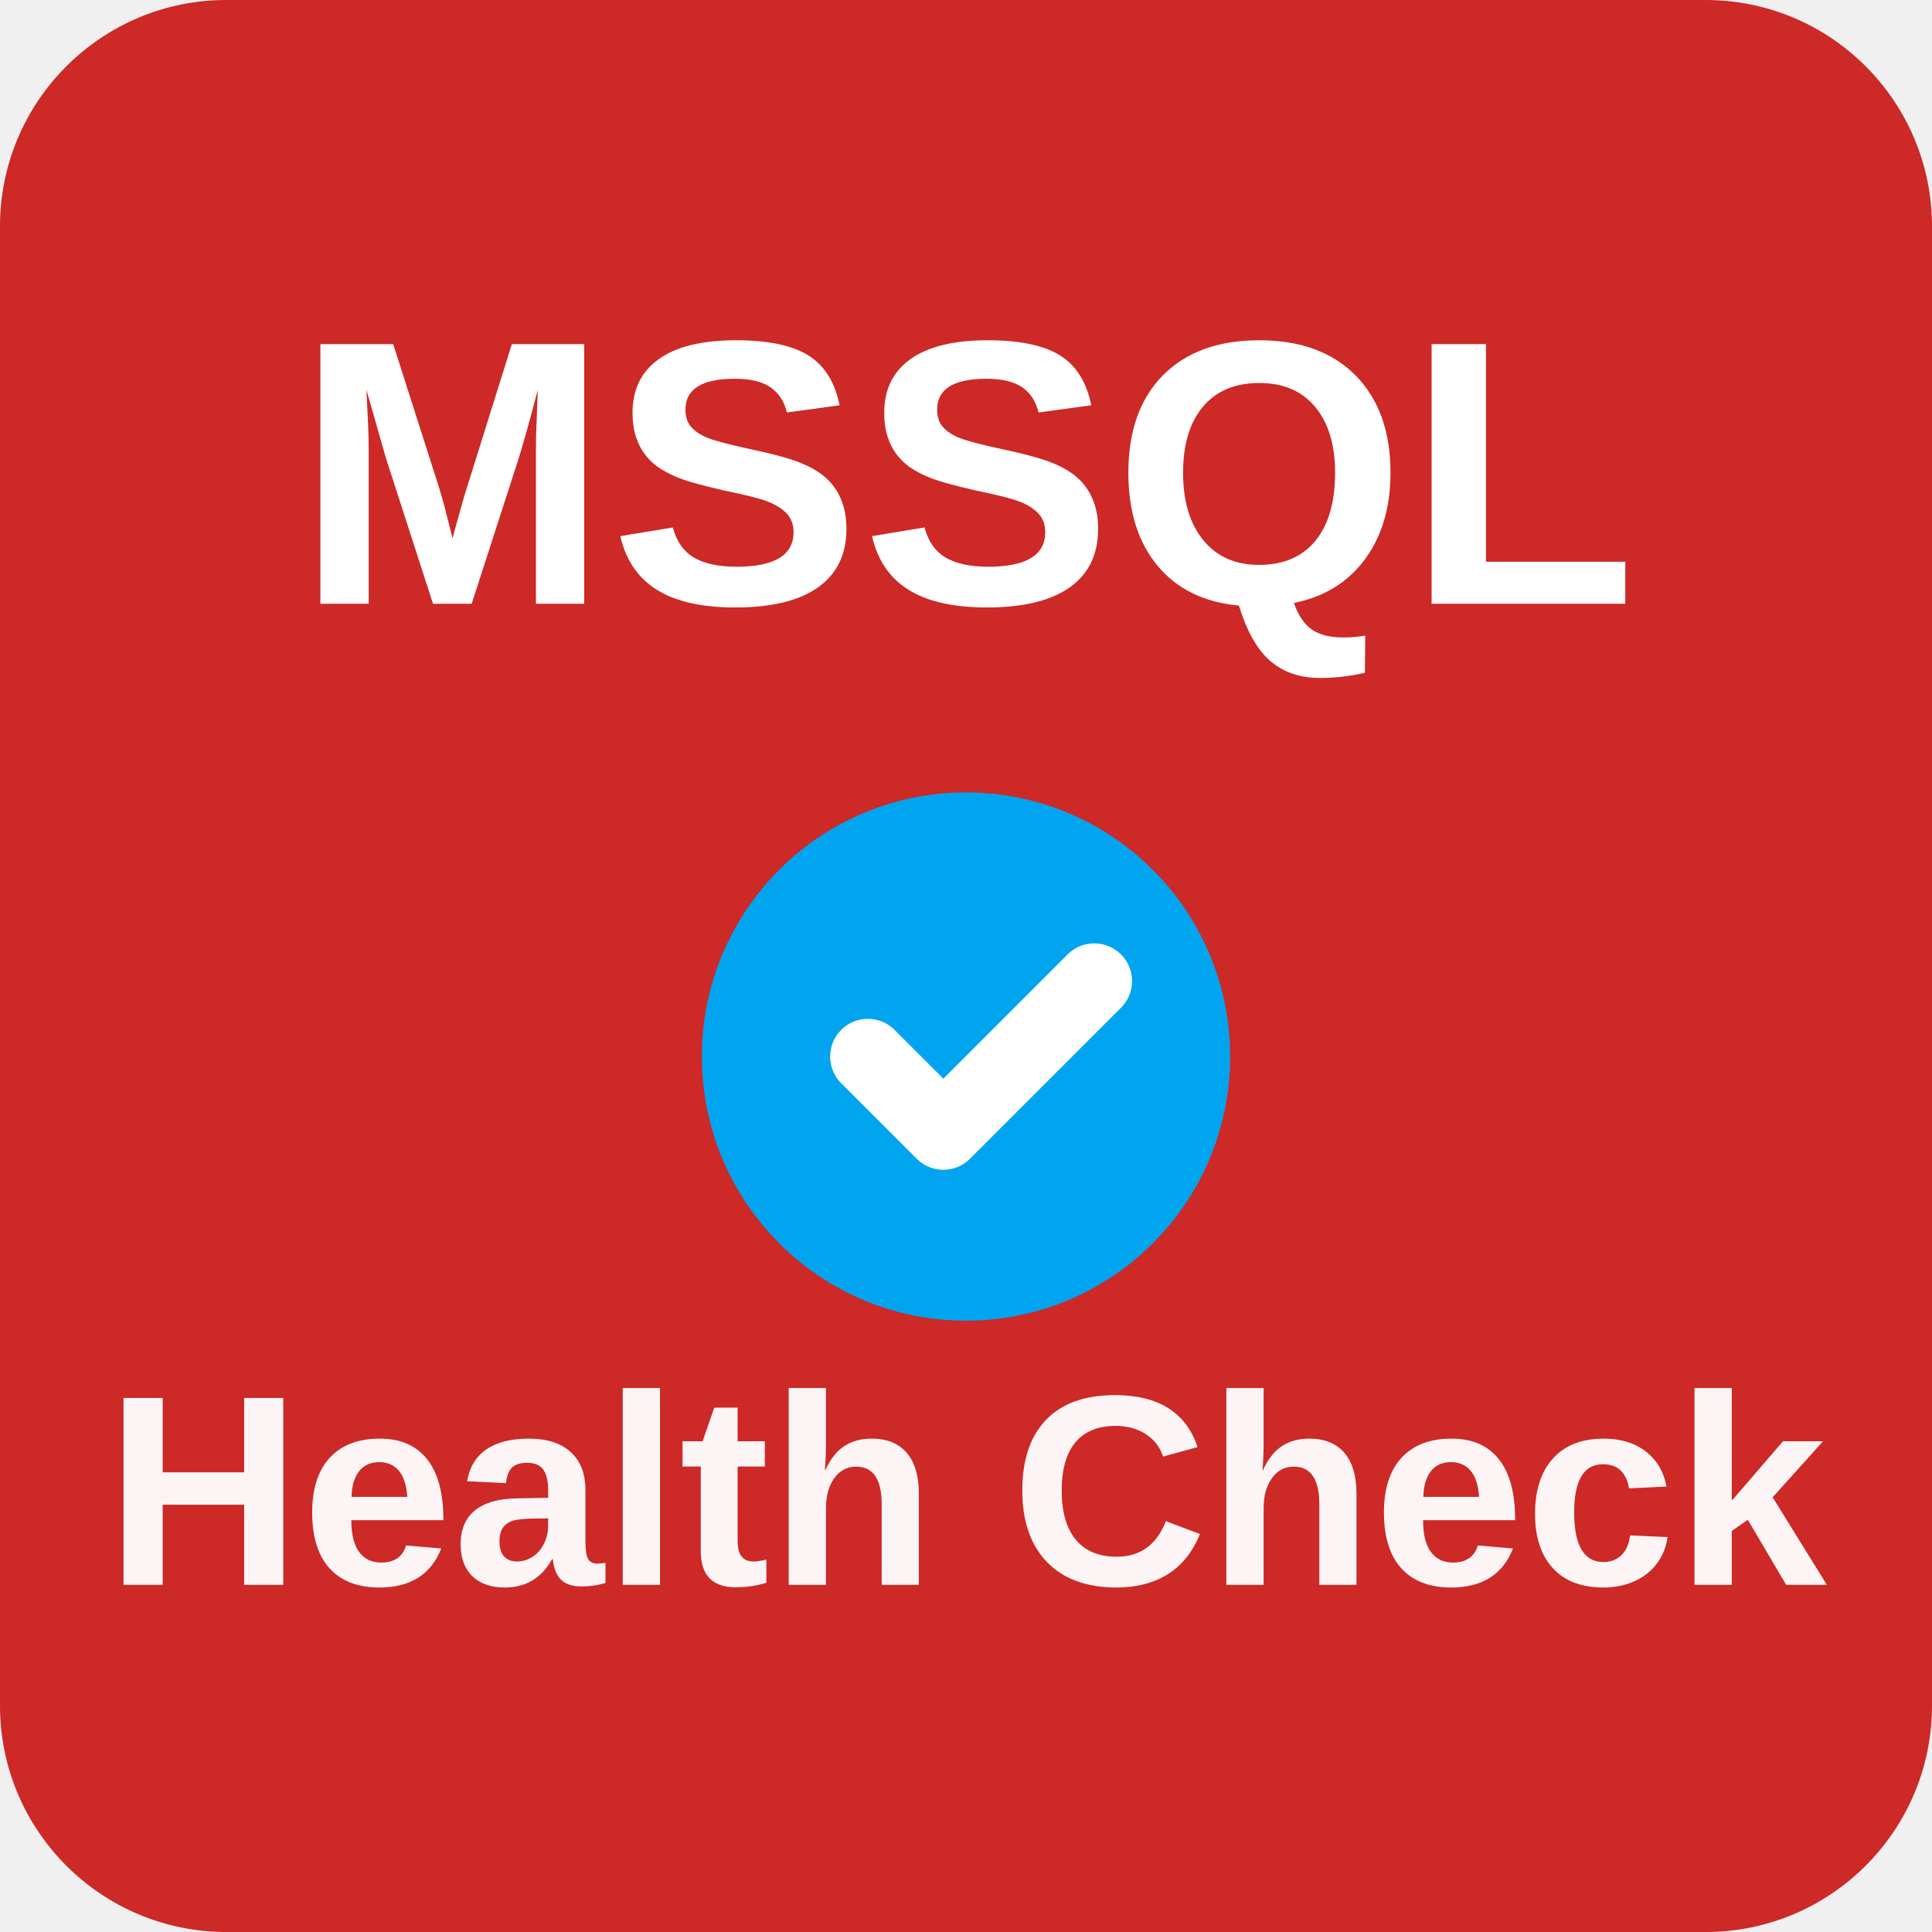
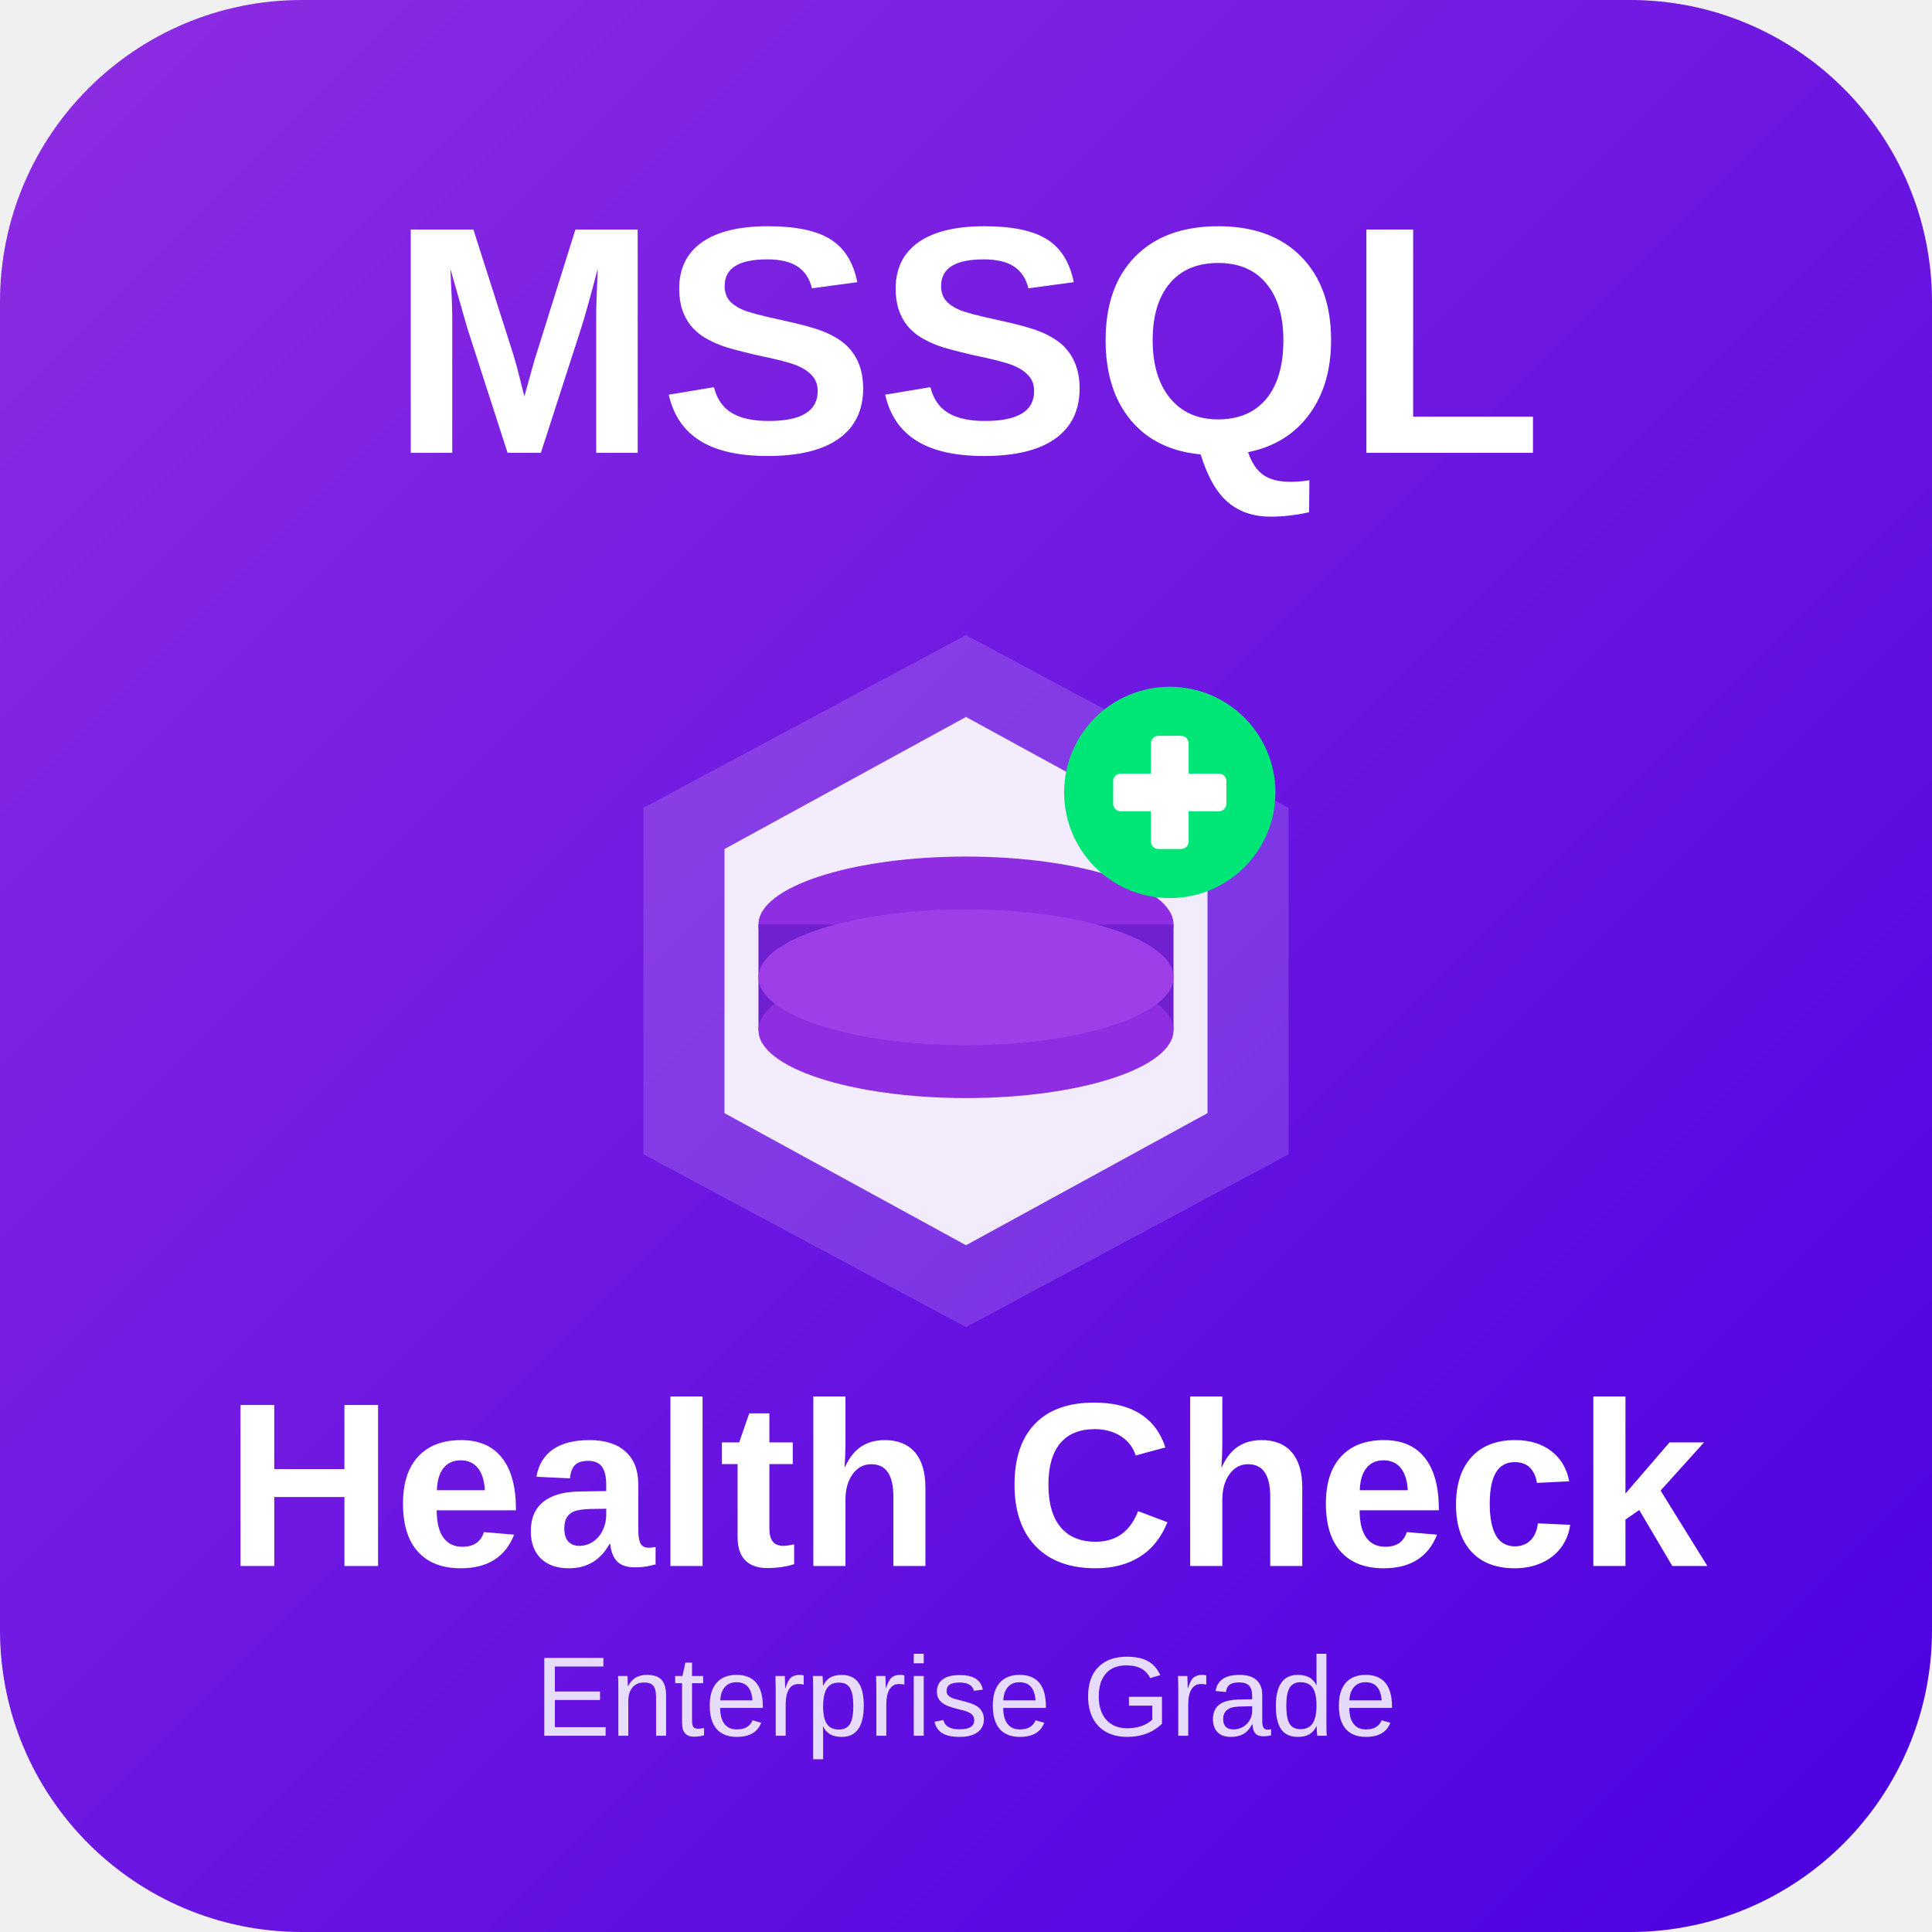
<svg xmlns="http://www.w3.org/2000/svg" viewBox="0 0 512 512">
-   <rect width="512" height="512" fill="#CC2927" rx="60" />
-   <text x="256" y="160" font-family="Arial, sans-serif" font-size="100" font-weight="bold" fill="white" text-anchor="middle">MSSQL</text>
-   <circle cx="256" cy="280" r="70" fill="#00A4EF" />
-   <path d="M 230 280 L 250 300 L 290 260" stroke="white" stroke-width="20" stroke-linecap="round" stroke-linejoin="round" fill="none" />
-   <text x="256" y="420" font-family="Arial, sans-serif" font-size="72" font-weight="600" fill="white" text-anchor="middle" opacity="0.95">Health Check</text>
+   <defs>
+     <linearGradient id="bg10" x1="0%" y1="0%" x2="100%" y2="100%">
+       <stop offset="0%" style="stop-color:#8E2DE2;stop-opacity:1" />
+       <stop offset="100%" style="stop-color:#4A00E0;stop-opacity:1" />
+     </linearGradient>
+   </defs>
+   <rect width="512" height="512" fill="url(#bg10)" rx="80" />
+   <text x="256" y="120" font-family="Arial, sans-serif" font-size="86" font-weight="bold" fill="#FFFFFF" text-anchor="middle">MSSQL</text>
+   <polygon points="256,170 340,215 340,305 256,350 172,305 172,215" fill="white" opacity="0.15" stroke="white" stroke-width="3" />
+   <polygon points="256,190 320,225 320,295 256,330 192,295 192,225" fill="white" opacity="0.9" />
+   <ellipse cx="256" cy="245" rx="55" ry="18" fill="#8E2DE2" />
+   <rect x="201" y="245" width="110" height="28" fill="#7020d0" />
+   <ellipse cx="256" cy="273" rx="55" ry="18" fill="#8E2DE2" />
+   <ellipse cx="256" cy="259" rx="55" ry="18" fill="#9D3EE8" />
+   <circle cx="310" cy="210" r="28" fill="#00E676" />
+   <rect x="305" y="195" width="10" height="30" fill="white" rx="2" />
+   <rect x="295" y="205" width="30" height="10" fill="white" rx="2" />
+   <text x="256" y="415" font-family="Arial, sans-serif" font-size="62" font-weight="800" fill="white" text-anchor="middle">Health Check</text>
+   <text x="256" y="460" font-family="Arial, sans-serif" font-size="30" font-weight="500" fill="white" text-anchor="middle" opacity="0.85">Enterprise Grade</text>
</svg>
